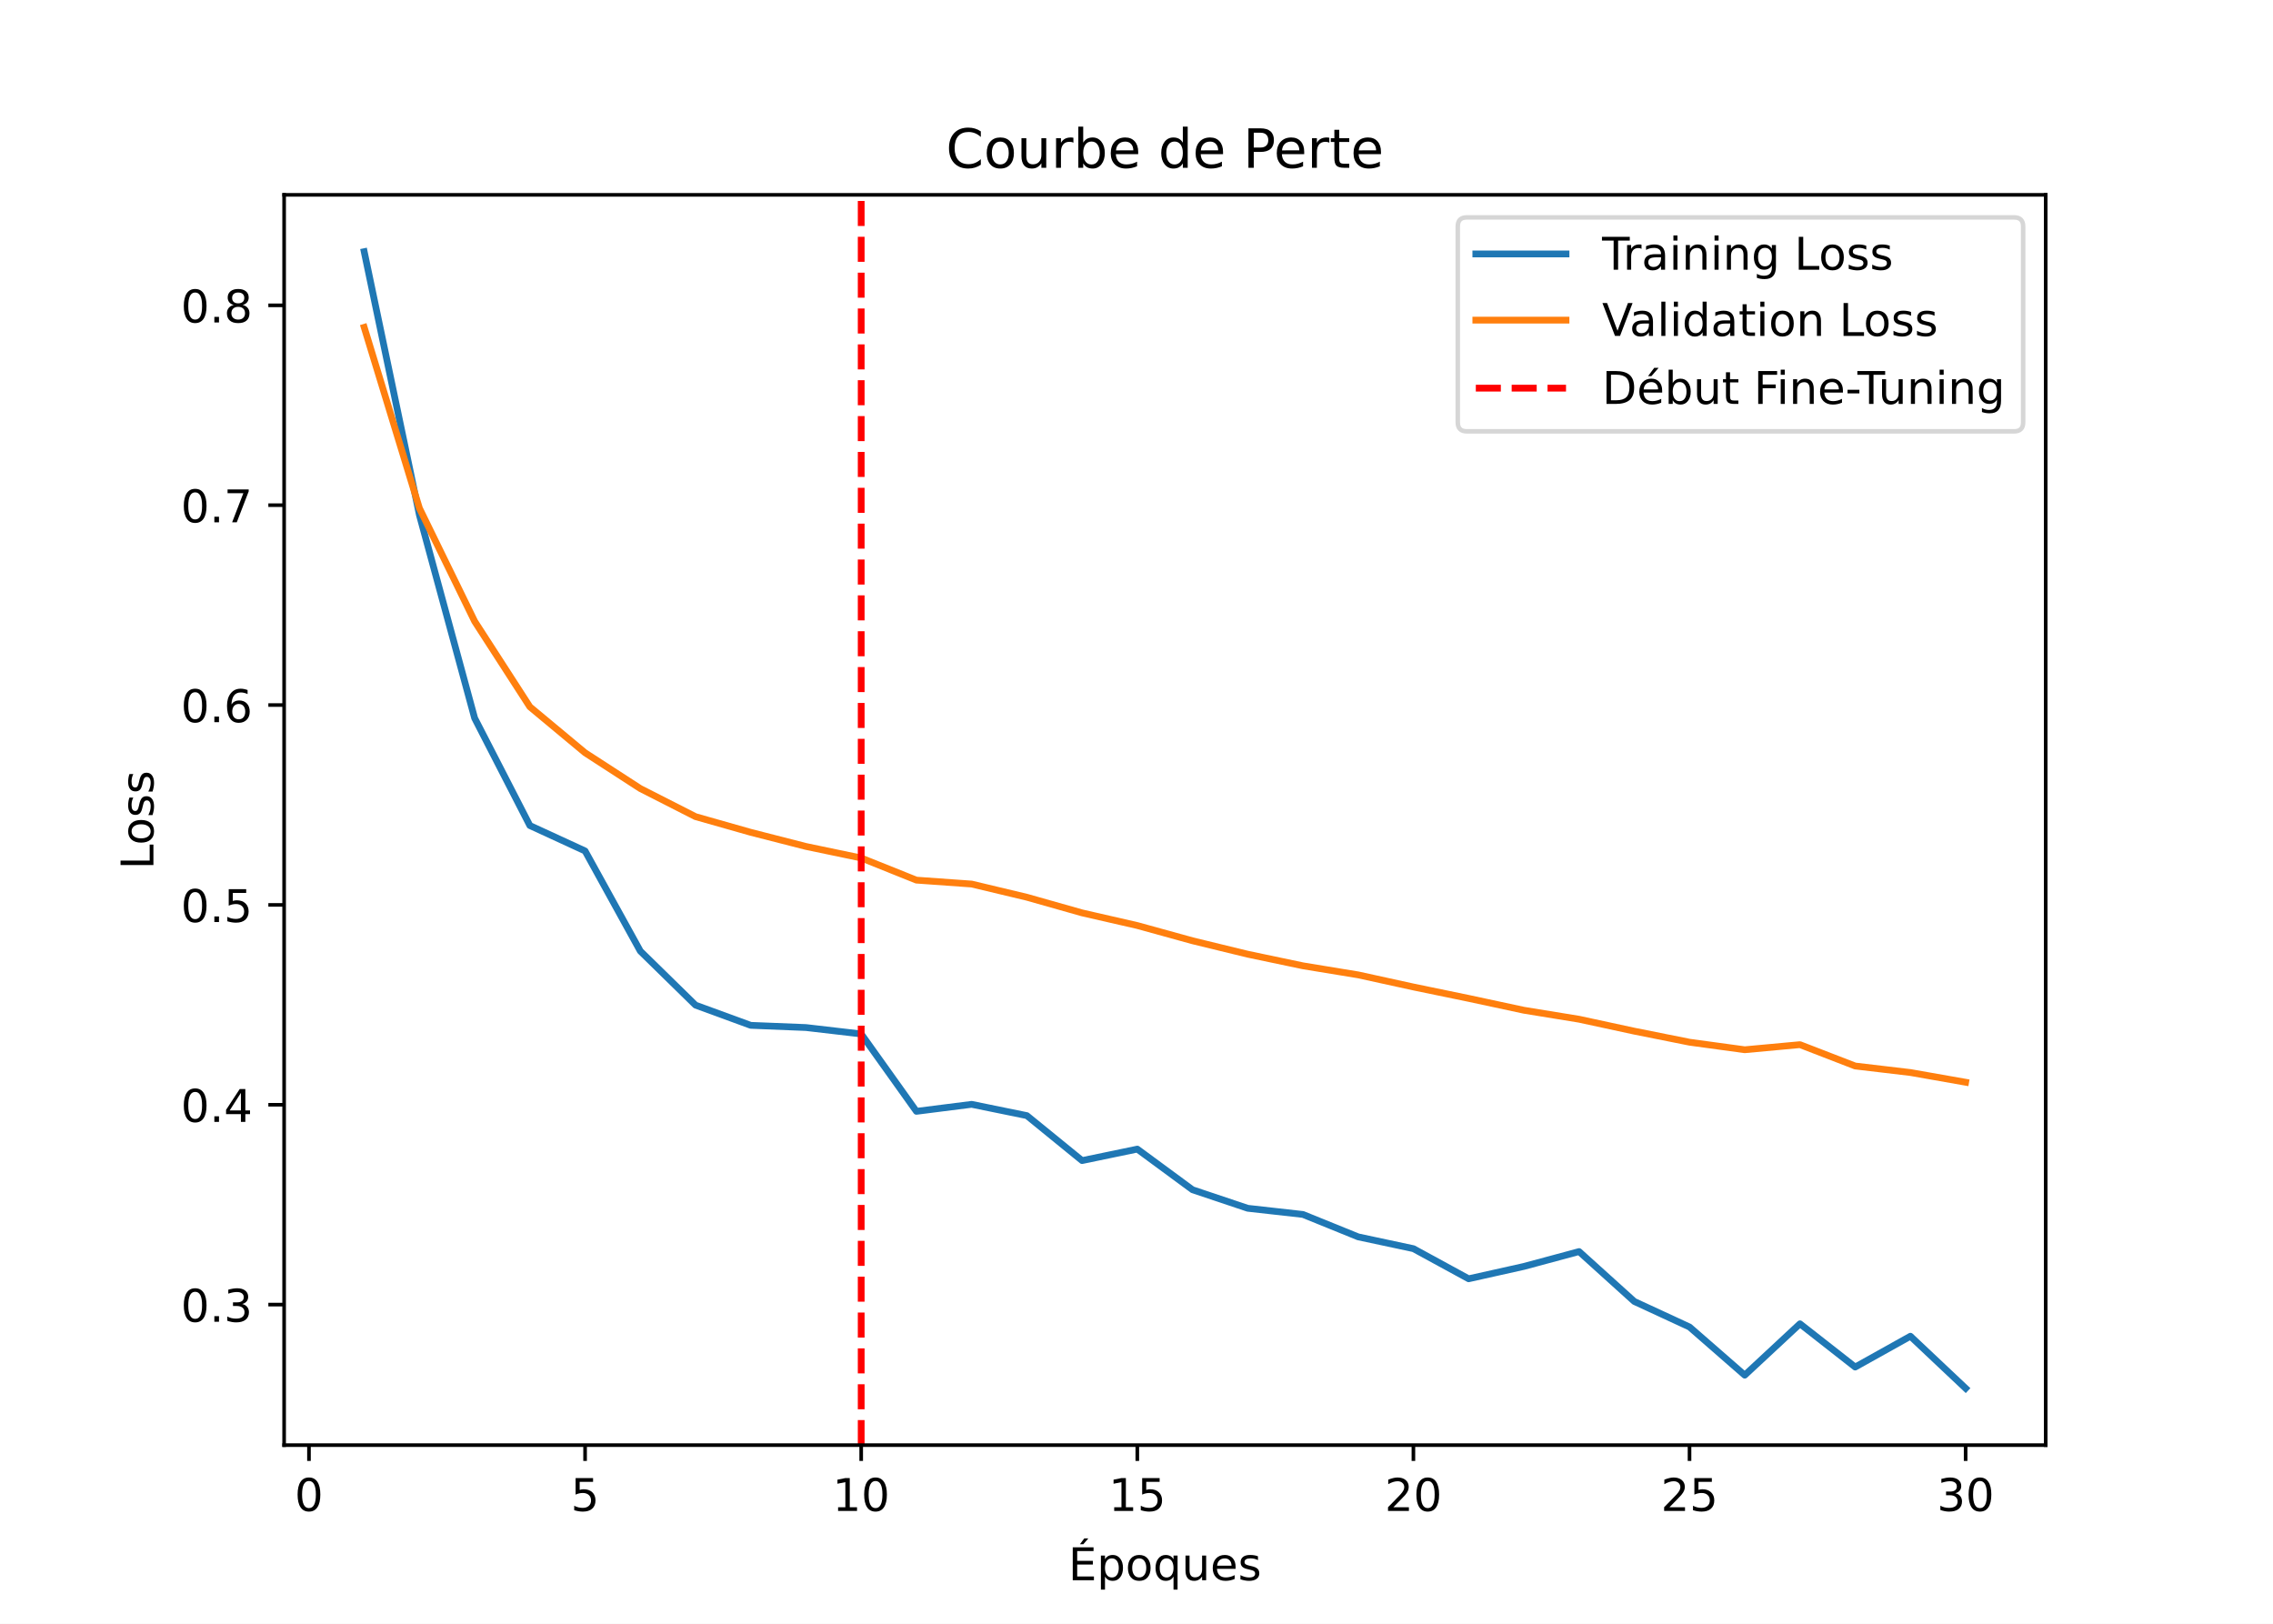
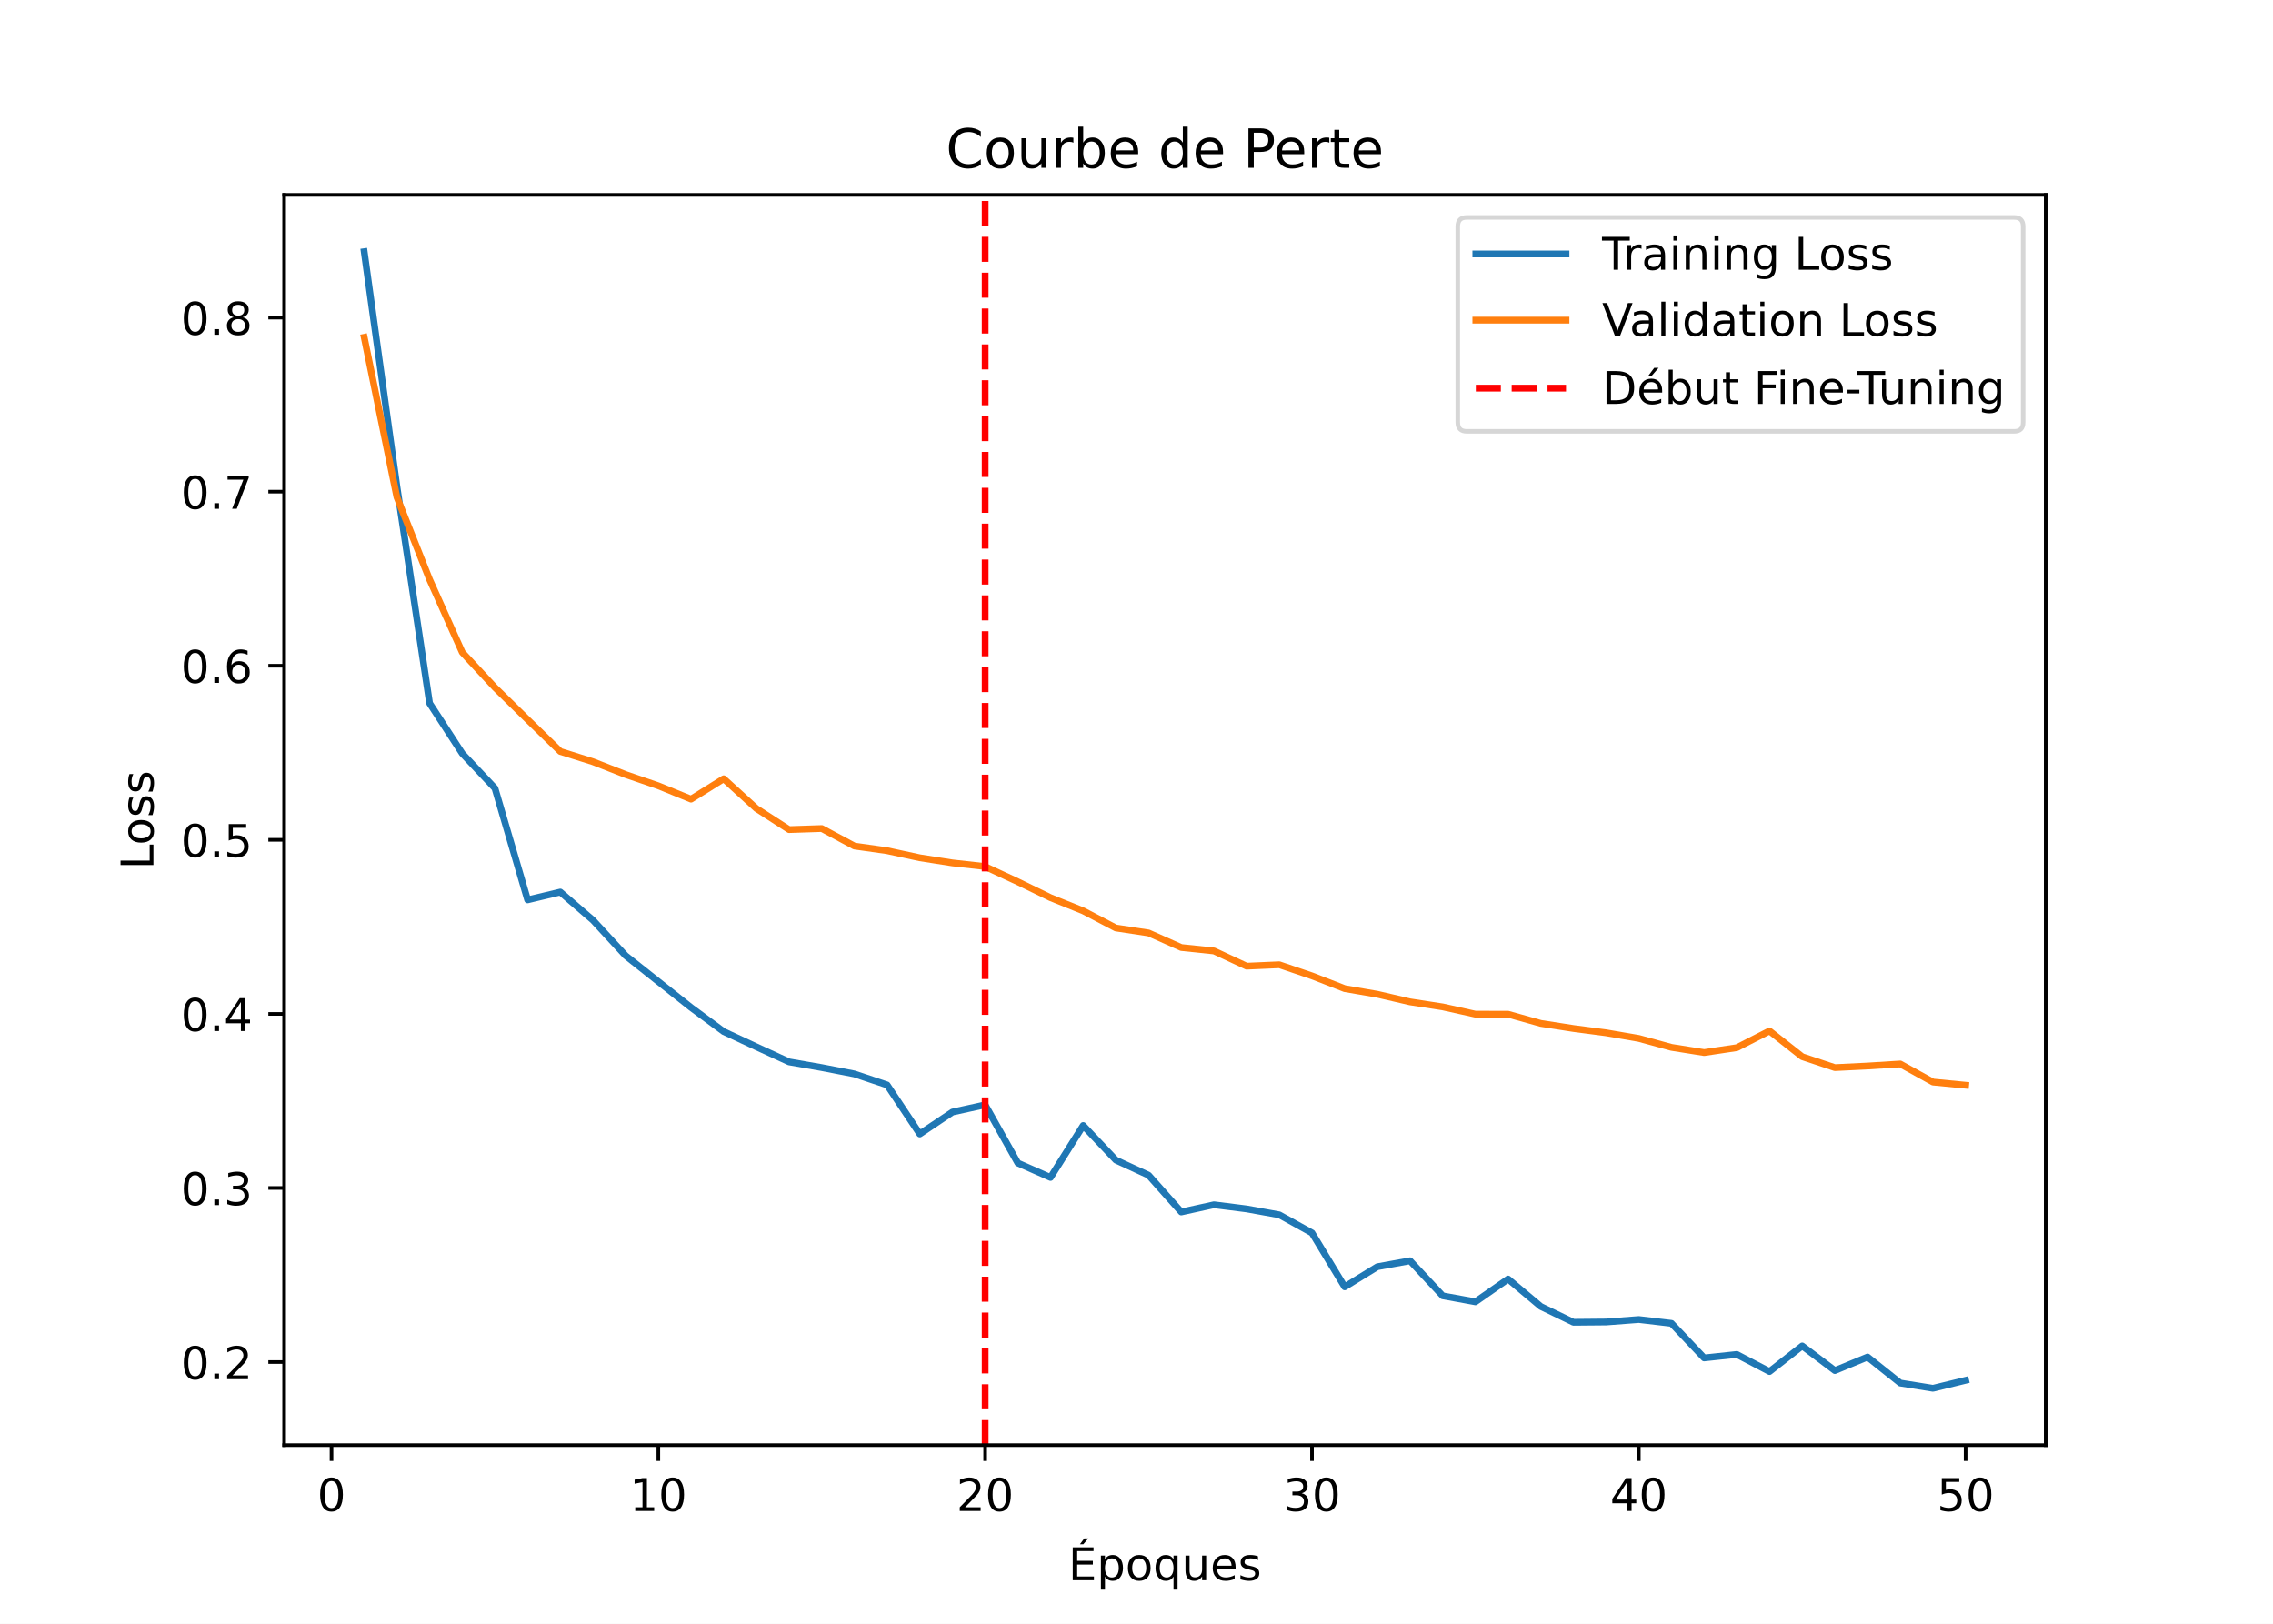
<svg xmlns="http://www.w3.org/2000/svg" xmlns:xlink="http://www.w3.org/1999/xlink" width="504pt" height="360pt" viewBox="0 0 504 360" version="1.1">
  <defs>
    <style type="text/css">*{stroke-linejoin: round; stroke-linecap: butt}</style>
  </defs>
  <g id="figure_1">
    <g id="patch_1">
      <path d="M 0 360  L 504 360  L 504 0  L 0 0  z " style="fill: #ffffff" />
    </g>
    <g id="axes_1">
      <g id="patch_2">
        <path d="M 63 320.4  L 453.6 320.4  L 453.6 43.2  L 63 43.2  z " style="fill: #ffffff" />
      </g>
      <g id="matplotlib.axis_1">
        <g id="xtick_1">
          <g id="line2d_1">
            <defs>
-               <path id="m47a43eba93" d="M 0 0  L 0 3.5  " style="stroke: #000000; stroke-width: 0.8" />
-             </defs>
-             <g>
-               <use xlink:href="#m47a43eba93" x="68.51" y="320.4" style="stroke: #000000; stroke-width: 0.8" />
+               <path id="md7dadb28d1" d="M 0 0  L 0 3.5  " style="stroke: #000000; stroke-width: 0.8" />
+             </defs>
+             <g>
+               <use xlink:href="#md7dadb28d1" x="73.508" y="320.4" style="stroke: #000000; stroke-width: 0.8" />
            </g>
          </g>
          <g id="text_1">
-             <g transform="translate(65.32878 334.9984) scale(0.1 -0.1)">
+             <g transform="translate(70.32654 334.9984) scale(0.1 -0.1)">
              <defs>
                <path id="DejaVuSans-30" d="M 2034 4250  Q 1547 4250 1301 3770  Q 1056 3291 1056 2328  Q 1056 1369 1301 889  Q 1547 409 2034 409  Q 2525 409 2770 889  Q 3016 1369 3016 2328  Q 3016 3291 2770 3770  Q 2525 4250 2034 4250  z M 2034 4750  Q 2819 4750 3233 4129  Q 3647 3509 3647 2328  Q 3647 1150 3233 529  Q 2819 -91 2034 -91  Q 1250 -91 836 529  Q 422 1150 422 2328  Q 422 3509 836 4129  Q 1250 4750 2034 4750  z " transform="scale(0.015625)" />
              </defs>
              <use xlink:href="#DejaVuSans-30" />
            </g>
          </g>
        </g>
        <g id="xtick_2">
          <g id="line2d_2">
            <g>
-               <use xlink:href="#m47a43eba93" x="129.733" y="320.4" style="stroke: #000000; stroke-width: 0.8" />
+               <use xlink:href="#md7dadb28d1" x="145.975" y="320.4" style="stroke: #000000; stroke-width: 0.8" />
            </g>
          </g>
          <g id="text_2">
-             <g transform="translate(126.5514 334.9984) scale(0.1 -0.1)">
-               <defs>
-                 <path id="DejaVuSans-35" d="M 691 4666  L 3169 4666  L 3169 4134  L 1269 4134  L 1269 2991  Q 1406 3038 1543 3061  Q 1681 3084 1819 3084  Q 2600 3084 3056 2656  Q 3513 2228 3513 1497  Q 3513 744 3044 326  Q 2575 -91 1722 -91  Q 1428 -91 1123 -41  Q 819 9 494 109  L 494 744  Q 775 591 1075 516  Q 1375 441 1709 441  Q 2250 441 2565 725  Q 2881 1009 2881 1497  Q 2881 1984 2565 2268  Q 2250 2553 1709 2553  Q 1456 2553 1204 2497  Q 953 2441 691 2322  L 691 4666  z " transform="scale(0.015625)" />
-               </defs>
-               <use xlink:href="#DejaVuSans-35" />
+             <g transform="translate(139.6128 334.9984) scale(0.1 -0.1)">
+               <defs>
+                 <path id="DejaVuSans-31" d="M 794 531  L 1825 531  L 1825 4091  L 703 3866  L 703 4441  L 1819 4666  L 2450 4666  L 2450 531  L 3481 531  L 3481 0  L 794 0  L 794 531  z " transform="scale(0.015625)" />
+               </defs>
+               <use xlink:href="#DejaVuSans-31" />
+               <use xlink:href="#DejaVuSans-30" x="63.623" />
            </g>
          </g>
        </g>
        <g id="xtick_3">
          <g id="line2d_3">
            <g>
-               <use xlink:href="#m47a43eba93" x="190.955" y="320.4" style="stroke: #000000; stroke-width: 0.8" />
+               <use xlink:href="#md7dadb28d1" x="218.443" y="320.4" style="stroke: #000000; stroke-width: 0.8" />
            </g>
          </g>
          <g id="text_3">
-             <g transform="translate(184.5927 334.9984) scale(0.1 -0.1)">
-               <defs>
-                 <path id="DejaVuSans-31" d="M 794 531  L 1825 531  L 1825 4091  L 703 3866  L 703 4441  L 1819 4666  L 2450 4666  L 2450 531  L 3481 531  L 3481 0  L 794 0  L 794 531  z " transform="scale(0.015625)" />
-               </defs>
-               <use xlink:href="#DejaVuSans-31" />
+             <g transform="translate(212.0804 334.9984) scale(0.1 -0.1)">
+               <defs>
+                 <path id="DejaVuSans-32" d="M 1228 531  L 3431 531  L 3431 0  L 469 0  L 469 531  Q 828 903 1448 1529  Q 2069 2156 2228 2338  Q 2531 2678 2651 2914  Q 2772 3150 2772 3378  Q 2772 3750 2511 3984  Q 2250 4219 1831 4219  Q 1534 4219 1204 4116  Q 875 4013 500 3803  L 500 4441  Q 881 4594 1212 4672  Q 1544 4750 1819 4750  Q 2544 4750 2975 4387  Q 3406 4025 3406 3419  Q 3406 3131 3298 2873  Q 3191 2616 2906 2266  Q 2828 2175 2409 1742  Q 1991 1309 1228 531  z " transform="scale(0.015625)" />
+               </defs>
+               <use xlink:href="#DejaVuSans-32" />
              <use xlink:href="#DejaVuSans-30" x="63.623" />
            </g>
          </g>
        </g>
        <g id="xtick_4">
          <g id="line2d_4">
            <g>
-               <use xlink:href="#m47a43eba93" x="252.178" y="320.4" style="stroke: #000000; stroke-width: 0.8" />
+               <use xlink:href="#md7dadb28d1" x="290.91" y="320.4" style="stroke: #000000; stroke-width: 0.8" />
            </g>
          </g>
          <g id="text_4">
-             <g transform="translate(245.8152 334.9984) scale(0.1 -0.1)">
-               <use xlink:href="#DejaVuSans-31" />
-               <use xlink:href="#DejaVuSans-35" x="63.623" />
+             <g transform="translate(284.5479 334.9984) scale(0.1 -0.1)">
+               <defs>
+                 <path id="DejaVuSans-33" d="M 2597 2516  Q 3050 2419 3304 2112  Q 3559 1806 3559 1356  Q 3559 666 3084 287  Q 2609 -91 1734 -91  Q 1441 -91 1130 -33  Q 819 25 488 141  L 488 750  Q 750 597 1062 519  Q 1375 441 1716 441  Q 2309 441 2620 675  Q 2931 909 2931 1356  Q 2931 1769 2642 2001  Q 2353 2234 1838 2234  L 1294 2234  L 1294 2753  L 1863 2753  Q 2328 2753 2575 2939  Q 2822 3125 2822 3475  Q 2822 3834 2567 4026  Q 2313 4219 1838 4219  Q 1578 4219 1281 4162  Q 984 4106 628 3988  L 628 4550  Q 988 4650 1302 4700  Q 1616 4750 1894 4750  Q 2613 4750 3031 4423  Q 3450 4097 3450 3541  Q 3450 3153 3228 2886  Q 3006 2619 2597 2516  z " transform="scale(0.015625)" />
+               </defs>
+               <use xlink:href="#DejaVuSans-33" />
+               <use xlink:href="#DejaVuSans-30" x="63.623" />
            </g>
          </g>
        </g>
        <g id="xtick_5">
          <g id="line2d_5">
            <g>
-               <use xlink:href="#m47a43eba93" x="313.4" y="320.4" style="stroke: #000000; stroke-width: 0.8" />
+               <use xlink:href="#md7dadb28d1" x="363.378" y="320.4" style="stroke: #000000; stroke-width: 0.8" />
            </g>
          </g>
          <g id="text_5">
-             <g transform="translate(307.0378 334.9984) scale(0.1 -0.1)">
-               <defs>
-                 <path id="DejaVuSans-32" d="M 1228 531  L 3431 531  L 3431 0  L 469 0  L 469 531  Q 828 903 1448 1529  Q 2069 2156 2228 2338  Q 2531 2678 2651 2914  Q 2772 3150 2772 3378  Q 2772 3750 2511 3984  Q 2250 4219 1831 4219  Q 1534 4219 1204 4116  Q 875 4013 500 3803  L 500 4441  Q 881 4594 1212 4672  Q 1544 4750 1819 4750  Q 2544 4750 2975 4387  Q 3406 4025 3406 3419  Q 3406 3131 3298 2873  Q 3191 2616 2906 2266  Q 2828 2175 2409 1742  Q 1991 1309 1228 531  z " transform="scale(0.015625)" />
-               </defs>
-               <use xlink:href="#DejaVuSans-32" />
+             <g transform="translate(357.0154 334.9984) scale(0.1 -0.1)">
+               <defs>
+                 <path id="DejaVuSans-34" d="M 2419 4116  L 825 1625  L 2419 1625  L 2419 4116  z M 2253 4666  L 3047 4666  L 3047 1625  L 3713 1625  L 3713 1100  L 3047 1100  L 3047 0  L 2419 0  L 2419 1100  L 313 1100  L 313 1709  L 2253 4666  z " transform="scale(0.015625)" />
+               </defs>
+               <use xlink:href="#DejaVuSans-34" />
              <use xlink:href="#DejaVuSans-30" x="63.623" />
            </g>
          </g>
        </g>
        <g id="xtick_6">
          <g id="line2d_6">
            <g>
-               <use xlink:href="#m47a43eba93" x="374.623" y="320.4" style="stroke: #000000; stroke-width: 0.8" />
+               <use xlink:href="#md7dadb28d1" x="435.845" y="320.4" style="stroke: #000000; stroke-width: 0.8" />
            </g>
          </g>
          <g id="text_6">
-             <g transform="translate(368.2604 334.9984) scale(0.1 -0.1)">
-               <use xlink:href="#DejaVuSans-32" />
-               <use xlink:href="#DejaVuSans-35" x="63.623" />
-             </g>
-           </g>
-         </g>
-         <g id="xtick_7">
-           <g id="line2d_7">
-             <g>
-               <use xlink:href="#m47a43eba93" x="435.845" y="320.4" style="stroke: #000000; stroke-width: 0.8" />
-             </g>
-           </g>
-           <g id="text_7">
            <g transform="translate(429.483 334.9984) scale(0.1 -0.1)">
              <defs>
-                 <path id="DejaVuSans-33" d="M 2597 2516  Q 3050 2419 3304 2112  Q 3559 1806 3559 1356  Q 3559 666 3084 287  Q 2609 -91 1734 -91  Q 1441 -91 1130 -33  Q 819 25 488 141  L 488 750  Q 750 597 1062 519  Q 1375 441 1716 441  Q 2309 441 2620 675  Q 2931 909 2931 1356  Q 2931 1769 2642 2001  Q 2353 2234 1838 2234  L 1294 2234  L 1294 2753  L 1863 2753  Q 2328 2753 2575 2939  Q 2822 3125 2822 3475  Q 2822 3834 2567 4026  Q 2313 4219 1838 4219  Q 1578 4219 1281 4162  Q 984 4106 628 3988  L 628 4550  Q 988 4650 1302 4700  Q 1616 4750 1894 4750  Q 2613 4750 3031 4423  Q 3450 4097 3450 3541  Q 3450 3153 3228 2886  Q 3006 2619 2597 2516  z " transform="scale(0.015625)" />
-               </defs>
-               <use xlink:href="#DejaVuSans-33" />
+                 <path id="DejaVuSans-35" d="M 691 4666  L 3169 4666  L 3169 4134  L 1269 4134  L 1269 2991  Q 1406 3038 1543 3061  Q 1681 3084 1819 3084  Q 2600 3084 3056 2656  Q 3513 2228 3513 1497  Q 3513 744 3044 326  Q 2575 -91 1722 -91  Q 1428 -91 1123 -41  Q 819 9 494 109  L 494 744  Q 775 591 1075 516  Q 1375 441 1709 441  Q 2250 441 2565 725  Q 2881 1009 2881 1497  Q 2881 1984 2565 2268  Q 2250 2553 1709 2553  Q 1456 2553 1204 2497  Q 953 2441 691 2322  L 691 4666  z " transform="scale(0.015625)" />
+               </defs>
+               <use xlink:href="#DejaVuSans-35" />
              <use xlink:href="#DejaVuSans-30" x="63.623" />
            </g>
          </g>
        </g>
-         <g id="text_8">
+         <g id="text_7">
          <g transform="translate(236.8828 350.3516) scale(0.1 -0.1)">
            <defs>
              <path id="DejaVuSans-c9" d="M 628 4666  L 3578 4666  L 3578 4134  L 1259 4134  L 1259 2753  L 3481 2753  L 3481 2222  L 1259 2222  L 1259 531  L 3634 531  L 3634 0  L 628 0  L 628 4666  z M 2266 5935  L 2844 5935  L 2131 5110  L 1653 5110  L 2266 5935  z " transform="scale(0.015625)" />
              <path id="DejaVuSans-70" d="M 1159 525  L 1159 -1331  L 581 -1331  L 581 3500  L 1159 3500  L 1159 2969  Q 1341 3281 1617 3432  Q 1894 3584 2278 3584  Q 2916 3584 3314 3078  Q 3713 2572 3713 1747  Q 3713 922 3314 415  Q 2916 -91 2278 -91  Q 1894 -91 1617 61  Q 1341 213 1159 525  z M 3116 1747  Q 3116 2381 2855 2742  Q 2594 3103 2138 3103  Q 1681 3103 1420 2742  Q 1159 2381 1159 1747  Q 1159 1113 1420 752  Q 1681 391 2138 391  Q 2594 391 2855 752  Q 3116 1113 3116 1747  z " transform="scale(0.015625)" />
              <path id="DejaVuSans-6f" d="M 1959 3097  Q 1497 3097 1228 2736  Q 959 2375 959 1747  Q 959 1119 1226 758  Q 1494 397 1959 397  Q 2419 397 2687 759  Q 2956 1122 2956 1747  Q 2956 2369 2687 2733  Q 2419 3097 1959 3097  z M 1959 3584  Q 2709 3584 3137 3096  Q 3566 2609 3566 1747  Q 3566 888 3137 398  Q 2709 -91 1959 -91  Q 1206 -91 779 398  Q 353 888 353 1747  Q 353 2609 779 3096  Q 1206 3584 1959 3584  z " transform="scale(0.015625)" />
              <path id="DejaVuSans-71" d="M 947 1747  Q 947 1113 1208 752  Q 1469 391 1925 391  Q 2381 391 2643 752  Q 2906 1113 2906 1747  Q 2906 2381 2643 2742  Q 2381 3103 1925 3103  Q 1469 3103 1208 2742  Q 947 2381 947 1747  z M 2906 525  Q 2725 213 2448 61  Q 2172 -91 1784 -91  Q 1150 -91 751 415  Q 353 922 353 1747  Q 353 2572 751 3078  Q 1150 3584 1784 3584  Q 2172 3584 2448 3432  Q 2725 3281 2906 2969  L 2906 3500  L 3481 3500  L 3481 -1331  L 2906 -1331  L 2906 525  z " transform="scale(0.015625)" />
              <path id="DejaVuSans-75" d="M 544 1381  L 544 3500  L 1119 3500  L 1119 1403  Q 1119 906 1312 657  Q 1506 409 1894 409  Q 2359 409 2629 706  Q 2900 1003 2900 1516  L 2900 3500  L 3475 3500  L 3475 0  L 2900 0  L 2900 538  Q 2691 219 2414 64  Q 2138 -91 1772 -91  Q 1169 -91 856 284  Q 544 659 544 1381  z M 1991 3584  L 1991 3584  z " transform="scale(0.015625)" />
              <path id="DejaVuSans-65" d="M 3597 1894  L 3597 1613  L 953 1613  Q 991 1019 1311 708  Q 1631 397 2203 397  Q 2534 397 2845 478  Q 3156 559 3463 722  L 3463 178  Q 3153 47 2828 -22  Q 2503 -91 2169 -91  Q 1331 -91 842 396  Q 353 884 353 1716  Q 353 2575 817 3079  Q 1281 3584 2069 3584  Q 2775 3584 3186 3129  Q 3597 2675 3597 1894  z M 3022 2063  Q 3016 2534 2758 2815  Q 2500 3097 2075 3097  Q 1594 3097 1305 2825  Q 1016 2553 972 2059  L 3022 2063  z " transform="scale(0.015625)" />
              <path id="DejaVuSans-73" d="M 2834 3397  L 2834 2853  Q 2591 2978 2328 3040  Q 2066 3103 1784 3103  Q 1356 3103 1142 2972  Q 928 2841 928 2578  Q 928 2378 1081 2264  Q 1234 2150 1697 2047  L 1894 2003  Q 2506 1872 2764 1633  Q 3022 1394 3022 966  Q 3022 478 2636 193  Q 2250 -91 1575 -91  Q 1294 -91 989 -36  Q 684 19 347 128  L 347 722  Q 666 556 975 473  Q 1284 391 1588 391  Q 1994 391 2212 530  Q 2431 669 2431 922  Q 2431 1156 2273 1281  Q 2116 1406 1581 1522  L 1381 1569  Q 847 1681 609 1914  Q 372 2147 372 2553  Q 372 3047 722 3315  Q 1072 3584 1716 3584  Q 2034 3584 2315 3537  Q 2597 3491 2834 3397  z " transform="scale(0.015625)" />
            </defs>
            <use xlink:href="#DejaVuSans-c9" />
            <use xlink:href="#DejaVuSans-70" x="63.184" />
            <use xlink:href="#DejaVuSans-6f" x="126.66" />
            <use xlink:href="#DejaVuSans-71" x="187.842" />
            <use xlink:href="#DejaVuSans-75" x="251.318" />
            <use xlink:href="#DejaVuSans-65" x="314.697" />
            <use xlink:href="#DejaVuSans-73" x="376.221" />
          </g>
        </g>
      </g>
      <g id="matplotlib.axis_2">
        <g id="ytick_1">
+           <g id="line2d_7">
+             <defs>
+               <path id="md2a0012ccd" d="M 0 0  L -3.5 0  " style="stroke: #000000; stroke-width: 0.8" />
+             </defs>
+             <g>
+               <use xlink:href="#md2a0012ccd" x="63" y="301.976" style="stroke: #000000; stroke-width: 0.8" />
+             </g>
+           </g>
+           <g id="text_8">
+             <g transform="translate(40.09687 305.7756) scale(0.1 -0.1)">
+               <defs>
+                 <path id="DejaVuSans-2e" d="M 684 794  L 1344 794  L 1344 0  L 684 0  L 684 794  z " transform="scale(0.015625)" />
+               </defs>
+               <use xlink:href="#DejaVuSans-30" />
+               <use xlink:href="#DejaVuSans-2e" x="63.623" />
+               <use xlink:href="#DejaVuSans-32" x="95.41" />
+             </g>
+           </g>
+         </g>
+         <g id="ytick_2">
          <g id="line2d_8">
-             <defs>
-               <path id="m7ae5105390" d="M 0 0  L -3.5 0  " style="stroke: #000000; stroke-width: 0.8" />
-             </defs>
-             <g>
-               <use xlink:href="#m7ae5105390" x="63" y="289.245" style="stroke: #000000; stroke-width: 0.8" />
+             <g>
+               <use xlink:href="#md2a0012ccd" x="63" y="263.383" style="stroke: #000000; stroke-width: 0.8" />
            </g>
          </g>
          <g id="text_9">
-             <g transform="translate(40.09687 293.0447) scale(0.1 -0.1)">
-               <defs>
-                 <path id="DejaVuSans-2e" d="M 684 794  L 1344 794  L 1344 0  L 684 0  L 684 794  z " transform="scale(0.015625)" />
-               </defs>
+             <g transform="translate(40.09687 267.1818) scale(0.1 -0.1)">
              <use xlink:href="#DejaVuSans-30" />
              <use xlink:href="#DejaVuSans-2e" x="63.623" />
              <use xlink:href="#DejaVuSans-33" x="95.41" />
            </g>
          </g>
        </g>
-         <g id="ytick_2">
+         <g id="ytick_3">
          <g id="line2d_9">
            <g>
-               <use xlink:href="#m7ae5105390" x="63" y="244.935" style="stroke: #000000; stroke-width: 0.8" />
+               <use xlink:href="#md2a0012ccd" x="63" y="224.789" style="stroke: #000000; stroke-width: 0.8" />
            </g>
          </g>
          <g id="text_10">
-             <g transform="translate(40.09687 248.7346) scale(0.1 -0.1)">
-               <defs>
-                 <path id="DejaVuSans-34" d="M 2419 4116  L 825 1625  L 2419 1625  L 2419 4116  z M 2253 4666  L 3047 4666  L 3047 1625  L 3713 1625  L 3713 1100  L 3047 1100  L 3047 0  L 2419 0  L 2419 1100  L 313 1100  L 313 1709  L 2253 4666  z " transform="scale(0.015625)" />
-               </defs>
+             <g transform="translate(40.09687 228.5879) scale(0.1 -0.1)">
              <use xlink:href="#DejaVuSans-30" />
              <use xlink:href="#DejaVuSans-2e" x="63.623" />
              <use xlink:href="#DejaVuSans-34" x="95.41" />
            </g>
          </g>
        </g>
-         <g id="ytick_3">
+         <g id="ytick_4">
          <g id="line2d_10">
            <g>
-               <use xlink:href="#m7ae5105390" x="63" y="200.625" style="stroke: #000000; stroke-width: 0.8" />
+               <use xlink:href="#md2a0012ccd" x="63" y="186.195" style="stroke: #000000; stroke-width: 0.8" />
            </g>
          </g>
          <g id="text_11">
-             <g transform="translate(40.09687 204.4245) scale(0.1 -0.1)">
+             <g transform="translate(40.09687 189.9941) scale(0.1 -0.1)">
              <use xlink:href="#DejaVuSans-30" />
              <use xlink:href="#DejaVuSans-2e" x="63.623" />
              <use xlink:href="#DejaVuSans-35" x="95.41" />
            </g>
          </g>
        </g>
-         <g id="ytick_4">
+         <g id="ytick_5">
          <g id="line2d_11">
            <g>
-               <use xlink:href="#m7ae5105390" x="63" y="156.315" style="stroke: #000000; stroke-width: 0.8" />
+               <use xlink:href="#md2a0012ccd" x="63" y="147.601" style="stroke: #000000; stroke-width: 0.8" />
            </g>
          </g>
          <g id="text_12">
-             <g transform="translate(40.09687 160.1144) scale(0.1 -0.1)">
+             <g transform="translate(40.09687 151.4002) scale(0.1 -0.1)">
              <defs>
                <path id="DejaVuSans-36" d="M 2113 2584  Q 1688 2584 1439 2293  Q 1191 2003 1191 1497  Q 1191 994 1439 701  Q 1688 409 2113 409  Q 2538 409 2786 701  Q 3034 994 3034 1497  Q 3034 2003 2786 2293  Q 2538 2584 2113 2584  z M 3366 4563  L 3366 3988  Q 3128 4100 2886 4159  Q 2644 4219 2406 4219  Q 1781 4219 1451 3797  Q 1122 3375 1075 2522  Q 1259 2794 1537 2939  Q 1816 3084 2150 3084  Q 2853 3084 3261 2657  Q 3669 2231 3669 1497  Q 3669 778 3244 343  Q 2819 -91 2113 -91  Q 1303 -91 875 529  Q 447 1150 447 2328  Q 447 3434 972 4092  Q 1497 4750 2381 4750  Q 2619 4750 2861 4703  Q 3103 4656 3366 4563  z " transform="scale(0.015625)" />
              </defs>
              <use xlink:href="#DejaVuSans-30" />
              <use xlink:href="#DejaVuSans-2e" x="63.623" />
              <use xlink:href="#DejaVuSans-36" x="95.41" />
            </g>
          </g>
        </g>
-         <g id="ytick_5">
+         <g id="ytick_6">
          <g id="line2d_12">
            <g>
-               <use xlink:href="#m7ae5105390" x="63" y="112.005" style="stroke: #000000; stroke-width: 0.8" />
+               <use xlink:href="#md2a0012ccd" x="63" y="109.007" style="stroke: #000000; stroke-width: 0.8" />
            </g>
          </g>
          <g id="text_13">
-             <g transform="translate(40.09687 115.8043) scale(0.1 -0.1)">
+             <g transform="translate(40.09687 112.8064) scale(0.1 -0.1)">
              <defs>
                <path id="DejaVuSans-37" d="M 525 4666  L 3525 4666  L 3525 4397  L 1831 0  L 1172 0  L 2766 4134  L 525 4134  L 525 4666  z " transform="scale(0.015625)" />
              </defs>
              <use xlink:href="#DejaVuSans-30" />
              <use xlink:href="#DejaVuSans-2e" x="63.623" />
              <use xlink:href="#DejaVuSans-37" x="95.41" />
            </g>
          </g>
        </g>
-         <g id="ytick_6">
+         <g id="ytick_7">
          <g id="line2d_13">
            <g>
-               <use xlink:href="#m7ae5105390" x="63" y="67.695" style="stroke: #000000; stroke-width: 0.8" />
+               <use xlink:href="#md2a0012ccd" x="63" y="70.413" style="stroke: #000000; stroke-width: 0.8" />
            </g>
          </g>
          <g id="text_14">
-             <g transform="translate(40.09687 71.49423) scale(0.1 -0.1)">
+             <g transform="translate(40.09687 74.2125) scale(0.1 -0.1)">
              <defs>
                <path id="DejaVuSans-38" d="M 2034 2216  Q 1584 2216 1326 1975  Q 1069 1734 1069 1313  Q 1069 891 1326 650  Q 1584 409 2034 409  Q 2484 409 2743 651  Q 3003 894 3003 1313  Q 3003 1734 2745 1975  Q 2488 2216 2034 2216  z M 1403 2484  Q 997 2584 770 2862  Q 544 3141 544 3541  Q 544 4100 942 4425  Q 1341 4750 2034 4750  Q 2731 4750 3128 4425  Q 3525 4100 3525 3541  Q 3525 3141 3298 2862  Q 3072 2584 2669 2484  Q 3125 2378 3379 2068  Q 3634 1759 3634 1313  Q 3634 634 3220 271  Q 2806 -91 2034 -91  Q 1263 -91 848 271  Q 434 634 434 1313  Q 434 1759 690 2068  Q 947 2378 1403 2484  z M 1172 3481  Q 1172 3119 1398 2916  Q 1625 2713 2034 2713  Q 2441 2713 2670 2916  Q 2900 3119 2900 3481  Q 2900 3844 2670 4047  Q 2441 4250 2034 4250  Q 1625 4250 1398 4047  Q 1172 3844 1172 3481  z " transform="scale(0.015625)" />
              </defs>
              <use xlink:href="#DejaVuSans-30" />
              <use xlink:href="#DejaVuSans-2e" x="63.623" />
              <use xlink:href="#DejaVuSans-38" x="95.41" />
            </g>
          </g>
        </g>
        <g id="text_15">
          <g transform="translate(34.01719 192.7672) rotate(-90) scale(0.1 -0.1)">
            <defs>
              <path id="DejaVuSans-4c" d="M 628 4666  L 1259 4666  L 1259 531  L 3531 531  L 3531 0  L 628 0  L 628 4666  z " transform="scale(0.015625)" />
            </defs>
            <use xlink:href="#DejaVuSans-4c" />
            <use xlink:href="#DejaVuSans-6f" x="53.963" />
            <use xlink:href="#DejaVuSans-73" x="115.145" />
            <use xlink:href="#DejaVuSans-73" x="167.244" />
          </g>
        </g>
      </g>
      <g id="line2d_14">
-         <path d="M 80.755 55.8  L 92.999 114.191  L 105.244 159.216  L 117.488 183.03  L 129.733 188.668  L 141.977 210.864  L 154.222 222.848  L 166.466 227.328  L 178.711 227.817  L 190.955 229.238  L 203.2 246.393  L 215.444 244.842  L 227.689 247.344  L 239.933 257.312  L 252.178 254.768  L 264.422 263.781  L 276.667 267.888  L 288.911 269.258  L 301.156 274.225  L 313.4 276.842  L 325.645 283.518  L 337.889 280.783  L 350.134 277.485  L 362.378 288.546  L 374.623 294.209  L 386.867 304.89  L 399.112 293.5  L 411.356 303.088  L 423.601 296.256  L 435.845 307.8  " clip-path="url(#p31585a074d)" style="fill: none; stroke: #1f77b4; stroke-width: 1.5; stroke-linecap: square" />
+         <path d="M 80.755 55.8  L 88.001 107.829  L 95.248 155.904  L 102.495 167.05  L 109.742 174.757  L 116.988 199.509  L 124.235 197.776  L 131.482 204.019  L 138.729 211.884  L 145.975 217.628  L 153.222 223.369  L 160.469 228.712  L 167.716 232.091  L 174.962 235.423  L 182.209 236.69  L 189.456 238.099  L 196.703 240.535  L 203.949 251.407  L 211.196 246.544  L 218.443 244.951  L 225.69 257.849  L 232.936 261.049  L 240.183 249.528  L 247.43 257.201  L 254.677 260.545  L 261.923 268.701  L 269.17 267.106  L 276.417 268.025  L 283.664 269.335  L 290.91 273.35  L 298.157 285.308  L 305.404 280.845  L 312.651 279.526  L 319.897 287.3  L 327.144 288.625  L 334.391 283.571  L 341.638 289.655  L 348.884 293.164  L 356.131 293.1  L 363.378 292.548  L 370.625 293.402  L 377.871 301.068  L 385.118 300.293  L 392.365 304.085  L 399.612 298.406  L 406.858 303.866  L 414.105 300.864  L 421.352 306.635  L 428.599 307.8  L 435.845 306.027  " clip-path="url(#pf42300e4ec)" style="fill: none; stroke: #1f77b4; stroke-width: 1.5; stroke-linecap: square" />
      </g>
      <g id="line2d_15">
-         <path d="M 80.755 72.577  L 92.999 112.672  L 105.244 137.751  L 117.488 156.709  L 129.733 166.898  L 141.977 174.827  L 154.222 181.059  L 166.466 184.536  L 178.711 187.668  L 190.955 190.226  L 203.2 195.134  L 215.444 196.003  L 227.689 198.927  L 239.933 202.393  L 252.178 205.2  L 264.422 208.578  L 276.667 211.558  L 288.911 214.131  L 301.156 216.14  L 313.4 218.823  L 325.645 221.352  L 337.889 223.98  L 350.134 225.974  L 362.378 228.619  L 374.623 231.068  L 386.867 232.74  L 399.112 231.61  L 411.356 236.344  L 423.601 237.789  L 435.845 239.944  " clip-path="url(#p31585a074d)" style="fill: none; stroke: #ff7f0e; stroke-width: 1.5; stroke-linecap: square" />
+         <path d="M 80.755 74.774  L 88.001 110.221  L 95.248 128.476  L 102.495 144.629  L 109.742 152.436  L 116.988 159.545  L 124.235 166.599  L 131.482 168.881  L 138.729 171.724  L 145.975 174.217  L 153.222 177.175  L 160.469 172.655  L 167.716 179.255  L 174.962 183.929  L 182.209 183.689  L 189.456 187.578  L 196.703 188.609  L 203.949 190.178  L 211.196 191.313  L 218.443 192.121  L 225.69 195.496  L 232.936 199.024  L 240.183 201.945  L 247.43 205.743  L 254.677 206.844  L 261.923 210.073  L 269.17 210.832  L 276.417 214.212  L 283.664 213.894  L 290.91 216.363  L 298.157 219.186  L 305.404 220.438  L 312.651 222.12  L 319.897 223.237  L 327.144 224.851  L 334.391 224.86  L 341.638 226.894  L 348.884 228.026  L 356.131 228.976  L 363.378 230.223  L 370.625 232.208  L 377.871 233.36  L 385.118 232.272  L 392.365 228.569  L 399.612 234.276  L 406.858 236.7  L 414.105 236.344  L 421.352 235.89  L 428.599 239.897  L 435.845 240.601  " clip-path="url(#pf42300e4ec)" style="fill: none; stroke: #ff7f0e; stroke-width: 1.5; stroke-linecap: square" />
      </g>
      <g id="line2d_16">
-         <path d="M 190.955 320.4  L 190.955 43.2  " clip-path="url(#p31585a074d)" style="fill: none; stroke-dasharray: 5.55,2.4; stroke-dashoffset: 0; stroke: #ff0000; stroke-width: 1.5" />
+         <path d="M 218.443 320.4  L 218.443 43.2  " clip-path="url(#pf42300e4ec)" style="fill: none; stroke-dasharray: 5.55,2.4; stroke-dashoffset: 0; stroke: #ff0000; stroke-width: 1.5" />
      </g>
      <g id="patch_3">
        <path d="M 63 320.4  L 63 43.2  " style="fill: none; stroke: #000000; stroke-width: 0.8; stroke-linejoin: miter; stroke-linecap: square" />
      </g>
      <g id="patch_4">
        <path d="M 453.6 320.4  L 453.6 43.2  " style="fill: none; stroke: #000000; stroke-width: 0.8; stroke-linejoin: miter; stroke-linecap: square" />
      </g>
      <g id="patch_5">
        <path d="M 63 320.4  L 453.6 320.4  " style="fill: none; stroke: #000000; stroke-width: 0.8; stroke-linejoin: miter; stroke-linecap: square" />
      </g>
      <g id="patch_6">
        <path d="M 63 43.2  L 453.6 43.2  " style="fill: none; stroke: #000000; stroke-width: 0.8; stroke-linejoin: miter; stroke-linecap: square" />
      </g>
      <g id="text_16">
        <g transform="translate(209.7516 37.2) scale(0.12 -0.12)">
          <defs>
            <path id="DejaVuSans-43" d="M 4122 4306  L 4122 3641  Q 3803 3938 3442 4084  Q 3081 4231 2675 4231  Q 1875 4231 1450 3742  Q 1025 3253 1025 2328  Q 1025 1406 1450 917  Q 1875 428 2675 428  Q 3081 428 3442 575  Q 3803 722 4122 1019  L 4122 359  Q 3791 134 3420 21  Q 3050 -91 2638 -91  Q 1578 -91 968 557  Q 359 1206 359 2328  Q 359 3453 968 4101  Q 1578 4750 2638 4750  Q 3056 4750 3426 4639  Q 3797 4528 4122 4306  z " transform="scale(0.015625)" />
            <path id="DejaVuSans-72" d="M 2631 2963  Q 2534 3019 2420 3045  Q 2306 3072 2169 3072  Q 1681 3072 1420 2755  Q 1159 2438 1159 1844  L 1159 0  L 581 0  L 581 3500  L 1159 3500  L 1159 2956  Q 1341 3275 1631 3429  Q 1922 3584 2338 3584  Q 2397 3584 2469 3576  Q 2541 3569 2628 3553  L 2631 2963  z " transform="scale(0.015625)" />
            <path id="DejaVuSans-62" d="M 3116 1747  Q 3116 2381 2855 2742  Q 2594 3103 2138 3103  Q 1681 3103 1420 2742  Q 1159 2381 1159 1747  Q 1159 1113 1420 752  Q 1681 391 2138 391  Q 2594 391 2855 752  Q 3116 1113 3116 1747  z M 1159 2969  Q 1341 3281 1617 3432  Q 1894 3584 2278 3584  Q 2916 3584 3314 3078  Q 3713 2572 3713 1747  Q 3713 922 3314 415  Q 2916 -91 2278 -91  Q 1894 -91 1617 61  Q 1341 213 1159 525  L 1159 0  L 581 0  L 581 4863  L 1159 4863  L 1159 2969  z " transform="scale(0.015625)" />
            <path id="DejaVuSans-20" transform="scale(0.015625)" />
            <path id="DejaVuSans-64" d="M 2906 2969  L 2906 4863  L 3481 4863  L 3481 0  L 2906 0  L 2906 525  Q 2725 213 2448 61  Q 2172 -91 1784 -91  Q 1150 -91 751 415  Q 353 922 353 1747  Q 353 2572 751 3078  Q 1150 3584 1784 3584  Q 2172 3584 2448 3432  Q 2725 3281 2906 2969  z M 947 1747  Q 947 1113 1208 752  Q 1469 391 1925 391  Q 2381 391 2643 752  Q 2906 1113 2906 1747  Q 2906 2381 2643 2742  Q 2381 3103 1925 3103  Q 1469 3103 1208 2742  Q 947 2381 947 1747  z " transform="scale(0.015625)" />
            <path id="DejaVuSans-50" d="M 1259 4147  L 1259 2394  L 2053 2394  Q 2494 2394 2734 2622  Q 2975 2850 2975 3272  Q 2975 3691 2734 3919  Q 2494 4147 2053 4147  L 1259 4147  z M 628 4666  L 2053 4666  Q 2838 4666 3239 4311  Q 3641 3956 3641 3272  Q 3641 2581 3239 2228  Q 2838 1875 2053 1875  L 1259 1875  L 1259 0  L 628 0  L 628 4666  z " transform="scale(0.015625)" />
            <path id="DejaVuSans-74" d="M 1172 4494  L 1172 3500  L 2356 3500  L 2356 3053  L 1172 3053  L 1172 1153  Q 1172 725 1289 603  Q 1406 481 1766 481  L 2356 481  L 2356 0  L 1766 0  Q 1100 0 847 248  Q 594 497 594 1153  L 594 3053  L 172 3053  L 172 3500  L 594 3500  L 594 4494  L 1172 4494  z " transform="scale(0.015625)" />
          </defs>
          <use xlink:href="#DejaVuSans-43" />
          <use xlink:href="#DejaVuSans-6f" x="69.824" />
          <use xlink:href="#DejaVuSans-75" x="131.006" />
          <use xlink:href="#DejaVuSans-72" x="194.385" />
          <use xlink:href="#DejaVuSans-62" x="235.498" />
          <use xlink:href="#DejaVuSans-65" x="298.975" />
          <use xlink:href="#DejaVuSans-20" x="360.498" />
          <use xlink:href="#DejaVuSans-64" x="392.285" />
          <use xlink:href="#DejaVuSans-65" x="455.762" />
          <use xlink:href="#DejaVuSans-20" x="517.285" />
          <use xlink:href="#DejaVuSans-50" x="549.072" />
          <use xlink:href="#DejaVuSans-65" x="605.75" />
          <use xlink:href="#DejaVuSans-72" x="667.273" />
          <use xlink:href="#DejaVuSans-74" x="708.387" />
          <use xlink:href="#DejaVuSans-65" x="747.596" />
        </g>
      </g>
      <g id="legend_1">
        <g id="patch_7">
          <path d="M 325.238 95.634  L 446.6 95.634  Q 448.6 95.634 448.6 93.634  L 448.6 50.2  Q 448.6 48.2 446.6 48.2  L 325.238 48.2  Q 323.238 48.2 323.238 50.2  L 323.238 93.634  Q 323.238 95.634 325.238 95.634  z " style="fill: #ffffff; opacity: 0.8; stroke: #cccccc; stroke-linejoin: miter" />
        </g>
        <g id="line2d_17">
          <path d="M 327.238 56.298  L 337.238 56.298  L 347.238 56.298  " style="fill: none; stroke: #1f77b4; stroke-width: 1.5; stroke-linecap: square" />
        </g>
        <g id="text_17">
          <g transform="translate(355.2375 59.79844) scale(0.1 -0.1)">
            <defs>
              <path id="DejaVuSans-54" d="M -19 4666  L 3928 4666  L 3928 4134  L 2272 4134  L 2272 0  L 1638 0  L 1638 4134  L -19 4134  L -19 4666  z " transform="scale(0.015625)" />
              <path id="DejaVuSans-61" d="M 2194 1759  Q 1497 1759 1228 1600  Q 959 1441 959 1056  Q 959 750 1161 570  Q 1363 391 1709 391  Q 2188 391 2477 730  Q 2766 1069 2766 1631  L 2766 1759  L 2194 1759  z M 3341 1997  L 3341 0  L 2766 0  L 2766 531  Q 2569 213 2275 61  Q 1981 -91 1556 -91  Q 1019 -91 701 211  Q 384 513 384 1019  Q 384 1609 779 1909  Q 1175 2209 1959 2209  L 2766 2209  L 2766 2266  Q 2766 2663 2505 2880  Q 2244 3097 1772 3097  Q 1472 3097 1187 3025  Q 903 2953 641 2809  L 641 3341  Q 956 3463 1253 3523  Q 1550 3584 1831 3584  Q 2591 3584 2966 3190  Q 3341 2797 3341 1997  z " transform="scale(0.015625)" />
              <path id="DejaVuSans-69" d="M 603 3500  L 1178 3500  L 1178 0  L 603 0  L 603 3500  z M 603 4863  L 1178 4863  L 1178 4134  L 603 4134  L 603 4863  z " transform="scale(0.015625)" />
              <path id="DejaVuSans-6e" d="M 3513 2113  L 3513 0  L 2938 0  L 2938 2094  Q 2938 2591 2744 2837  Q 2550 3084 2163 3084  Q 1697 3084 1428 2787  Q 1159 2491 1159 1978  L 1159 0  L 581 0  L 581 3500  L 1159 3500  L 1159 2956  Q 1366 3272 1645 3428  Q 1925 3584 2291 3584  Q 2894 3584 3203 3211  Q 3513 2838 3513 2113  z " transform="scale(0.015625)" />
              <path id="DejaVuSans-67" d="M 2906 1791  Q 2906 2416 2648 2759  Q 2391 3103 1925 3103  Q 1463 3103 1205 2759  Q 947 2416 947 1791  Q 947 1169 1205 825  Q 1463 481 1925 481  Q 2391 481 2648 825  Q 2906 1169 2906 1791  z M 3481 434  Q 3481 -459 3084 -895  Q 2688 -1331 1869 -1331  Q 1566 -1331 1297 -1286  Q 1028 -1241 775 -1147  L 775 -588  Q 1028 -725 1275 -790  Q 1522 -856 1778 -856  Q 2344 -856 2625 -561  Q 2906 -266 2906 331  L 2906 616  Q 2728 306 2450 153  Q 2172 0 1784 0  Q 1141 0 747 490  Q 353 981 353 1791  Q 353 2603 747 3093  Q 1141 3584 1784 3584  Q 2172 3584 2450 3431  Q 2728 3278 2906 2969  L 2906 3500  L 3481 3500  L 3481 434  z " transform="scale(0.015625)" />
            </defs>
            <use xlink:href="#DejaVuSans-54" />
            <use xlink:href="#DejaVuSans-72" x="46.334" />
            <use xlink:href="#DejaVuSans-61" x="87.447" />
            <use xlink:href="#DejaVuSans-69" x="148.727" />
            <use xlink:href="#DejaVuSans-6e" x="176.51" />
            <use xlink:href="#DejaVuSans-69" x="239.889" />
            <use xlink:href="#DejaVuSans-6e" x="267.672" />
            <use xlink:href="#DejaVuSans-67" x="331.051" />
            <use xlink:href="#DejaVuSans-20" x="394.527" />
            <use xlink:href="#DejaVuSans-4c" x="426.314" />
            <use xlink:href="#DejaVuSans-6f" x="480.277" />
            <use xlink:href="#DejaVuSans-73" x="541.459" />
            <use xlink:href="#DejaVuSans-73" x="593.559" />
          </g>
        </g>
        <g id="line2d_18">
          <path d="M 327.238 70.977  L 337.238 70.977  L 347.238 70.977  " style="fill: none; stroke: #ff7f0e; stroke-width: 1.5; stroke-linecap: square" />
        </g>
        <g id="text_18">
          <g transform="translate(355.2375 74.47656) scale(0.1 -0.1)">
            <defs>
              <path id="DejaVuSans-56" d="M 1831 0  L 50 4666  L 709 4666  L 2188 738  L 3669 4666  L 4325 4666  L 2547 0  L 1831 0  z " transform="scale(0.015625)" />
              <path id="DejaVuSans-6c" d="M 603 4863  L 1178 4863  L 1178 0  L 603 0  L 603 4863  z " transform="scale(0.015625)" />
            </defs>
            <use xlink:href="#DejaVuSans-56" />
            <use xlink:href="#DejaVuSans-61" x="60.658" />
            <use xlink:href="#DejaVuSans-6c" x="121.938" />
            <use xlink:href="#DejaVuSans-69" x="149.721" />
            <use xlink:href="#DejaVuSans-64" x="177.504" />
            <use xlink:href="#DejaVuSans-61" x="240.98" />
            <use xlink:href="#DejaVuSans-74" x="302.26" />
            <use xlink:href="#DejaVuSans-69" x="341.469" />
            <use xlink:href="#DejaVuSans-6f" x="369.252" />
            <use xlink:href="#DejaVuSans-6e" x="430.434" />
            <use xlink:href="#DejaVuSans-20" x="493.812" />
            <use xlink:href="#DejaVuSans-4c" x="525.6" />
            <use xlink:href="#DejaVuSans-6f" x="579.562" />
            <use xlink:href="#DejaVuSans-73" x="640.744" />
            <use xlink:href="#DejaVuSans-73" x="692.844" />
          </g>
        </g>
        <g id="line2d_19">
          <path d="M 327.238 86.055  L 337.238 86.055  L 347.238 86.055  " style="fill: none; stroke-dasharray: 5.55,2.4; stroke-dashoffset: 0; stroke: #ff0000; stroke-width: 1.5" />
        </g>
        <g id="text_19">
          <g transform="translate(355.2375 89.55469) scale(0.1 -0.1)">
            <defs>
              <path id="DejaVuSans-44" d="M 1259 4147  L 1259 519  L 2022 519  Q 2988 519 3436 956  Q 3884 1394 3884 2338  Q 3884 3275 3436 3711  Q 2988 4147 2022 4147  L 1259 4147  z M 628 4666  L 1925 4666  Q 3281 4666 3915 4102  Q 4550 3538 4550 2338  Q 4550 1131 3912 565  Q 3275 0 1925 0  L 628 0  L 628 4666  z " transform="scale(0.015625)" />
              <path id="DejaVuSans-e9" d="M 3597 1894  L 3597 1613  L 953 1613  Q 991 1019 1311 708  Q 1631 397 2203 397  Q 2534 397 2845 478  Q 3156 559 3463 722  L 3463 178  Q 3153 47 2828 -22  Q 2503 -91 2169 -91  Q 1331 -91 842 396  Q 353 884 353 1716  Q 353 2575 817 3079  Q 1281 3584 2069 3584  Q 2775 3584 3186 3129  Q 3597 2675 3597 1894  z M 3022 2063  Q 3016 2534 2758 2815  Q 2500 3097 2075 3097  Q 1594 3097 1305 2825  Q 1016 2553 972 2059  L 3022 2063  z M 2469 5119  L 3091 5119  L 2072 3944  L 1594 3944  L 2469 5119  z " transform="scale(0.015625)" />
              <path id="DejaVuSans-46" d="M 628 4666  L 3309 4666  L 3309 4134  L 1259 4134  L 1259 2759  L 3109 2759  L 3109 2228  L 1259 2228  L 1259 0  L 628 0  L 628 4666  z " transform="scale(0.015625)" />
              <path id="DejaVuSans-2d" d="M 313 2009  L 1997 2009  L 1997 1497  L 313 1497  L 313 2009  z " transform="scale(0.015625)" />
            </defs>
            <use xlink:href="#DejaVuSans-44" />
            <use xlink:href="#DejaVuSans-e9" x="77.002" />
            <use xlink:href="#DejaVuSans-62" x="138.525" />
            <use xlink:href="#DejaVuSans-75" x="202.002" />
            <use xlink:href="#DejaVuSans-74" x="265.381" />
            <use xlink:href="#DejaVuSans-20" x="304.59" />
            <use xlink:href="#DejaVuSans-46" x="336.377" />
            <use xlink:href="#DejaVuSans-69" x="386.646" />
            <use xlink:href="#DejaVuSans-6e" x="414.43" />
            <use xlink:href="#DejaVuSans-65" x="477.809" />
            <use xlink:href="#DejaVuSans-2d" x="539.332" />
            <use xlink:href="#DejaVuSans-54" x="566.291" />
            <use xlink:href="#DejaVuSans-75" x="612.25" />
            <use xlink:href="#DejaVuSans-6e" x="675.629" />
            <use xlink:href="#DejaVuSans-69" x="739.008" />
            <use xlink:href="#DejaVuSans-6e" x="766.791" />
            <use xlink:href="#DejaVuSans-67" x="830.17" />
          </g>
        </g>
      </g>
    </g>
  </g>
  <defs>
-     <clipPath id="p31585a074d">
+     <clipPath id="pf42300e4ec">
      <rect x="63" y="43.2" width="390.6" height="277.2" />
    </clipPath>
  </defs>
</svg>
